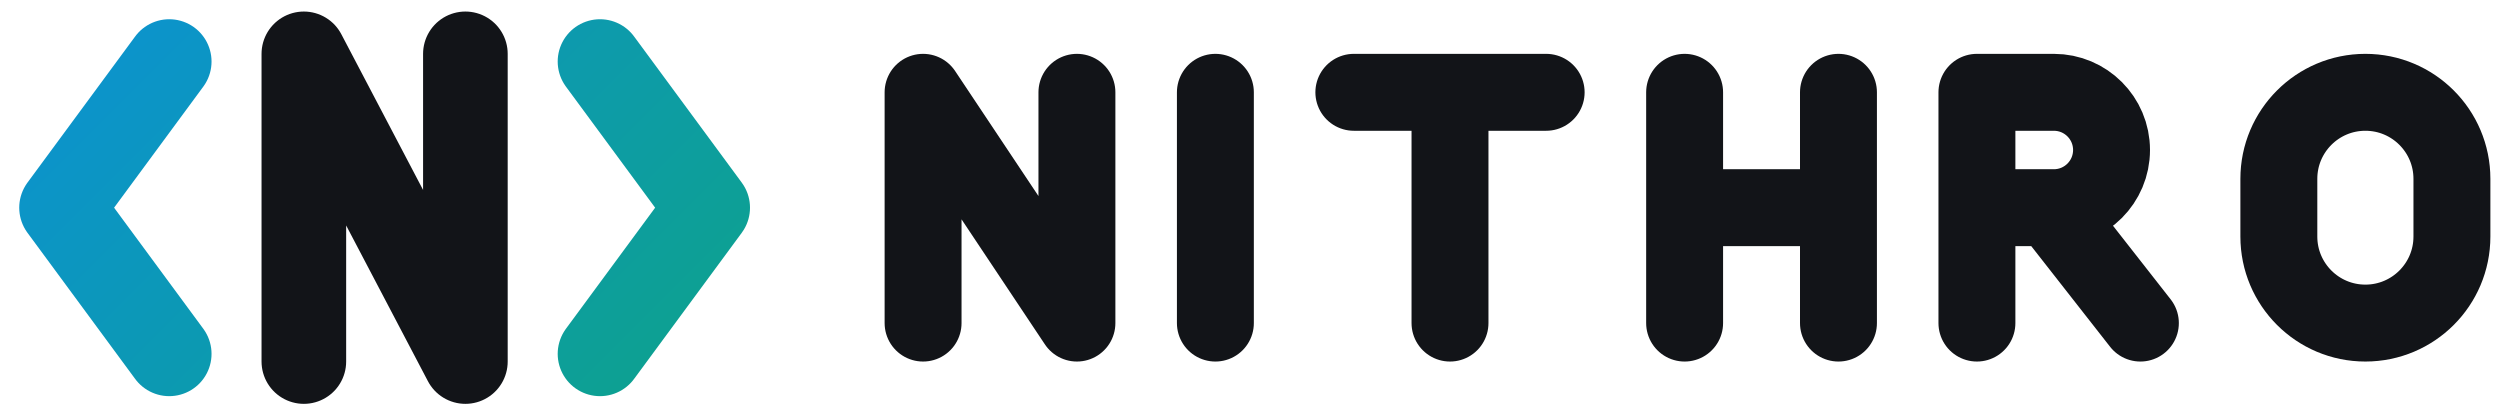
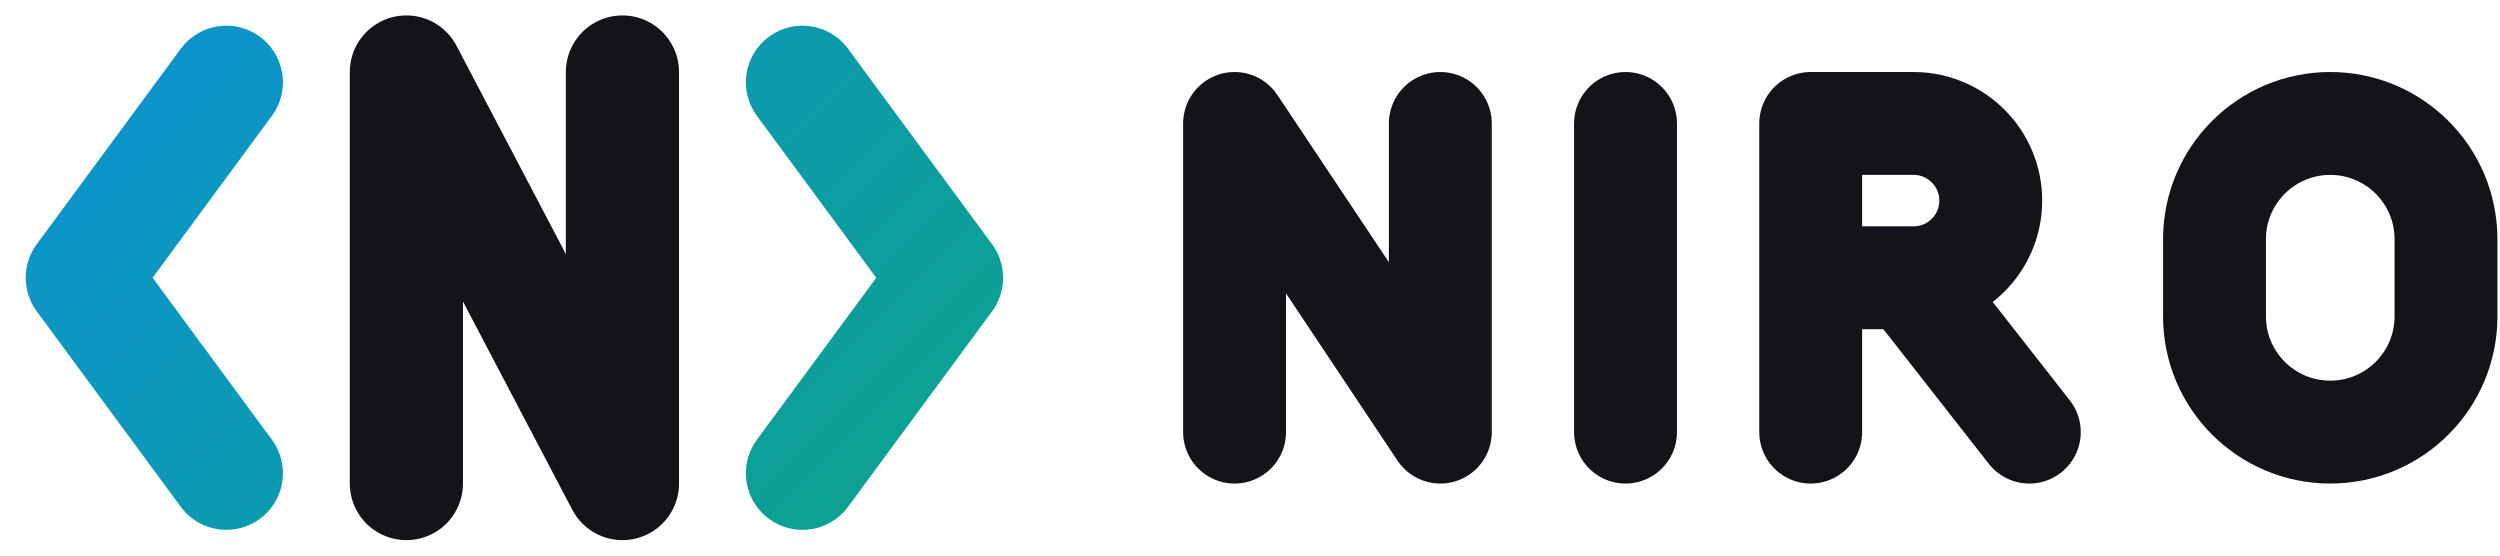
- <svg xmlns="http://www.w3.org/2000/svg" width="1300" height="216" viewBox="0 0 1300 216">
+ <svg xmlns="http://www.w3.org/2000/svg" width="972" height="216" viewBox="0 0 972 216">
  <defs>
    <linearGradient id="g" gradientUnits="userSpaceOnUse" x1="64" y1="64" x2="448" y2="448">
      <stop offset="0" stop-color="#0B8FE0" />
      <stop offset="1" stop-color="#0EA57D" />
    </linearGradient>
  </defs>
  <svg x="0" y="0" width="400" height="216" viewBox="56 148 400 216">
    <g fill="none" stroke-linecap="round" stroke-linejoin="round" stroke-width="44">
      <path d="M144 180 L88 256 L144 332" stroke="url(#g)" />
      <path d="M368 180 L424 256 L368 332" stroke="url(#g)" />
      <path d="M214 336 V176 L298 336 V176" stroke="#121418" />
    </g>
  </svg>
-   <svg x="460" y="8" width="840" height="200" viewBox="0 0 840 200">
+   <svg x="460" y="8" width="512" height="200" viewBox="0 0 512 200">
    <g fill="none" stroke="#121418" stroke-width="40" stroke-linecap="round" stroke-linejoin="round">
      <path d="M20 160 V40 L100 160 V40" />
      <path d="M172 160 V40" />
-       <path d="M244 40 H344 M294 40 V160" />
-       <path d="M416 40 V160 M496 40 V160 M416 100 H496" />
-       <path d="M568 160 V40 H608 A30 30 0 0 1 608 100 H568 M606 100 L653 160" />
-       <rect x="725" y="40" width="90" height="120" rx="45" />
+       <path d="M244 160 V40 H284 A30 30 0 0 1 284 100 H244 M282 100 L329 160" />
+       <rect x="401" y="40" width="90" height="120" rx="45" />
    </g>
  </svg>
</svg>
